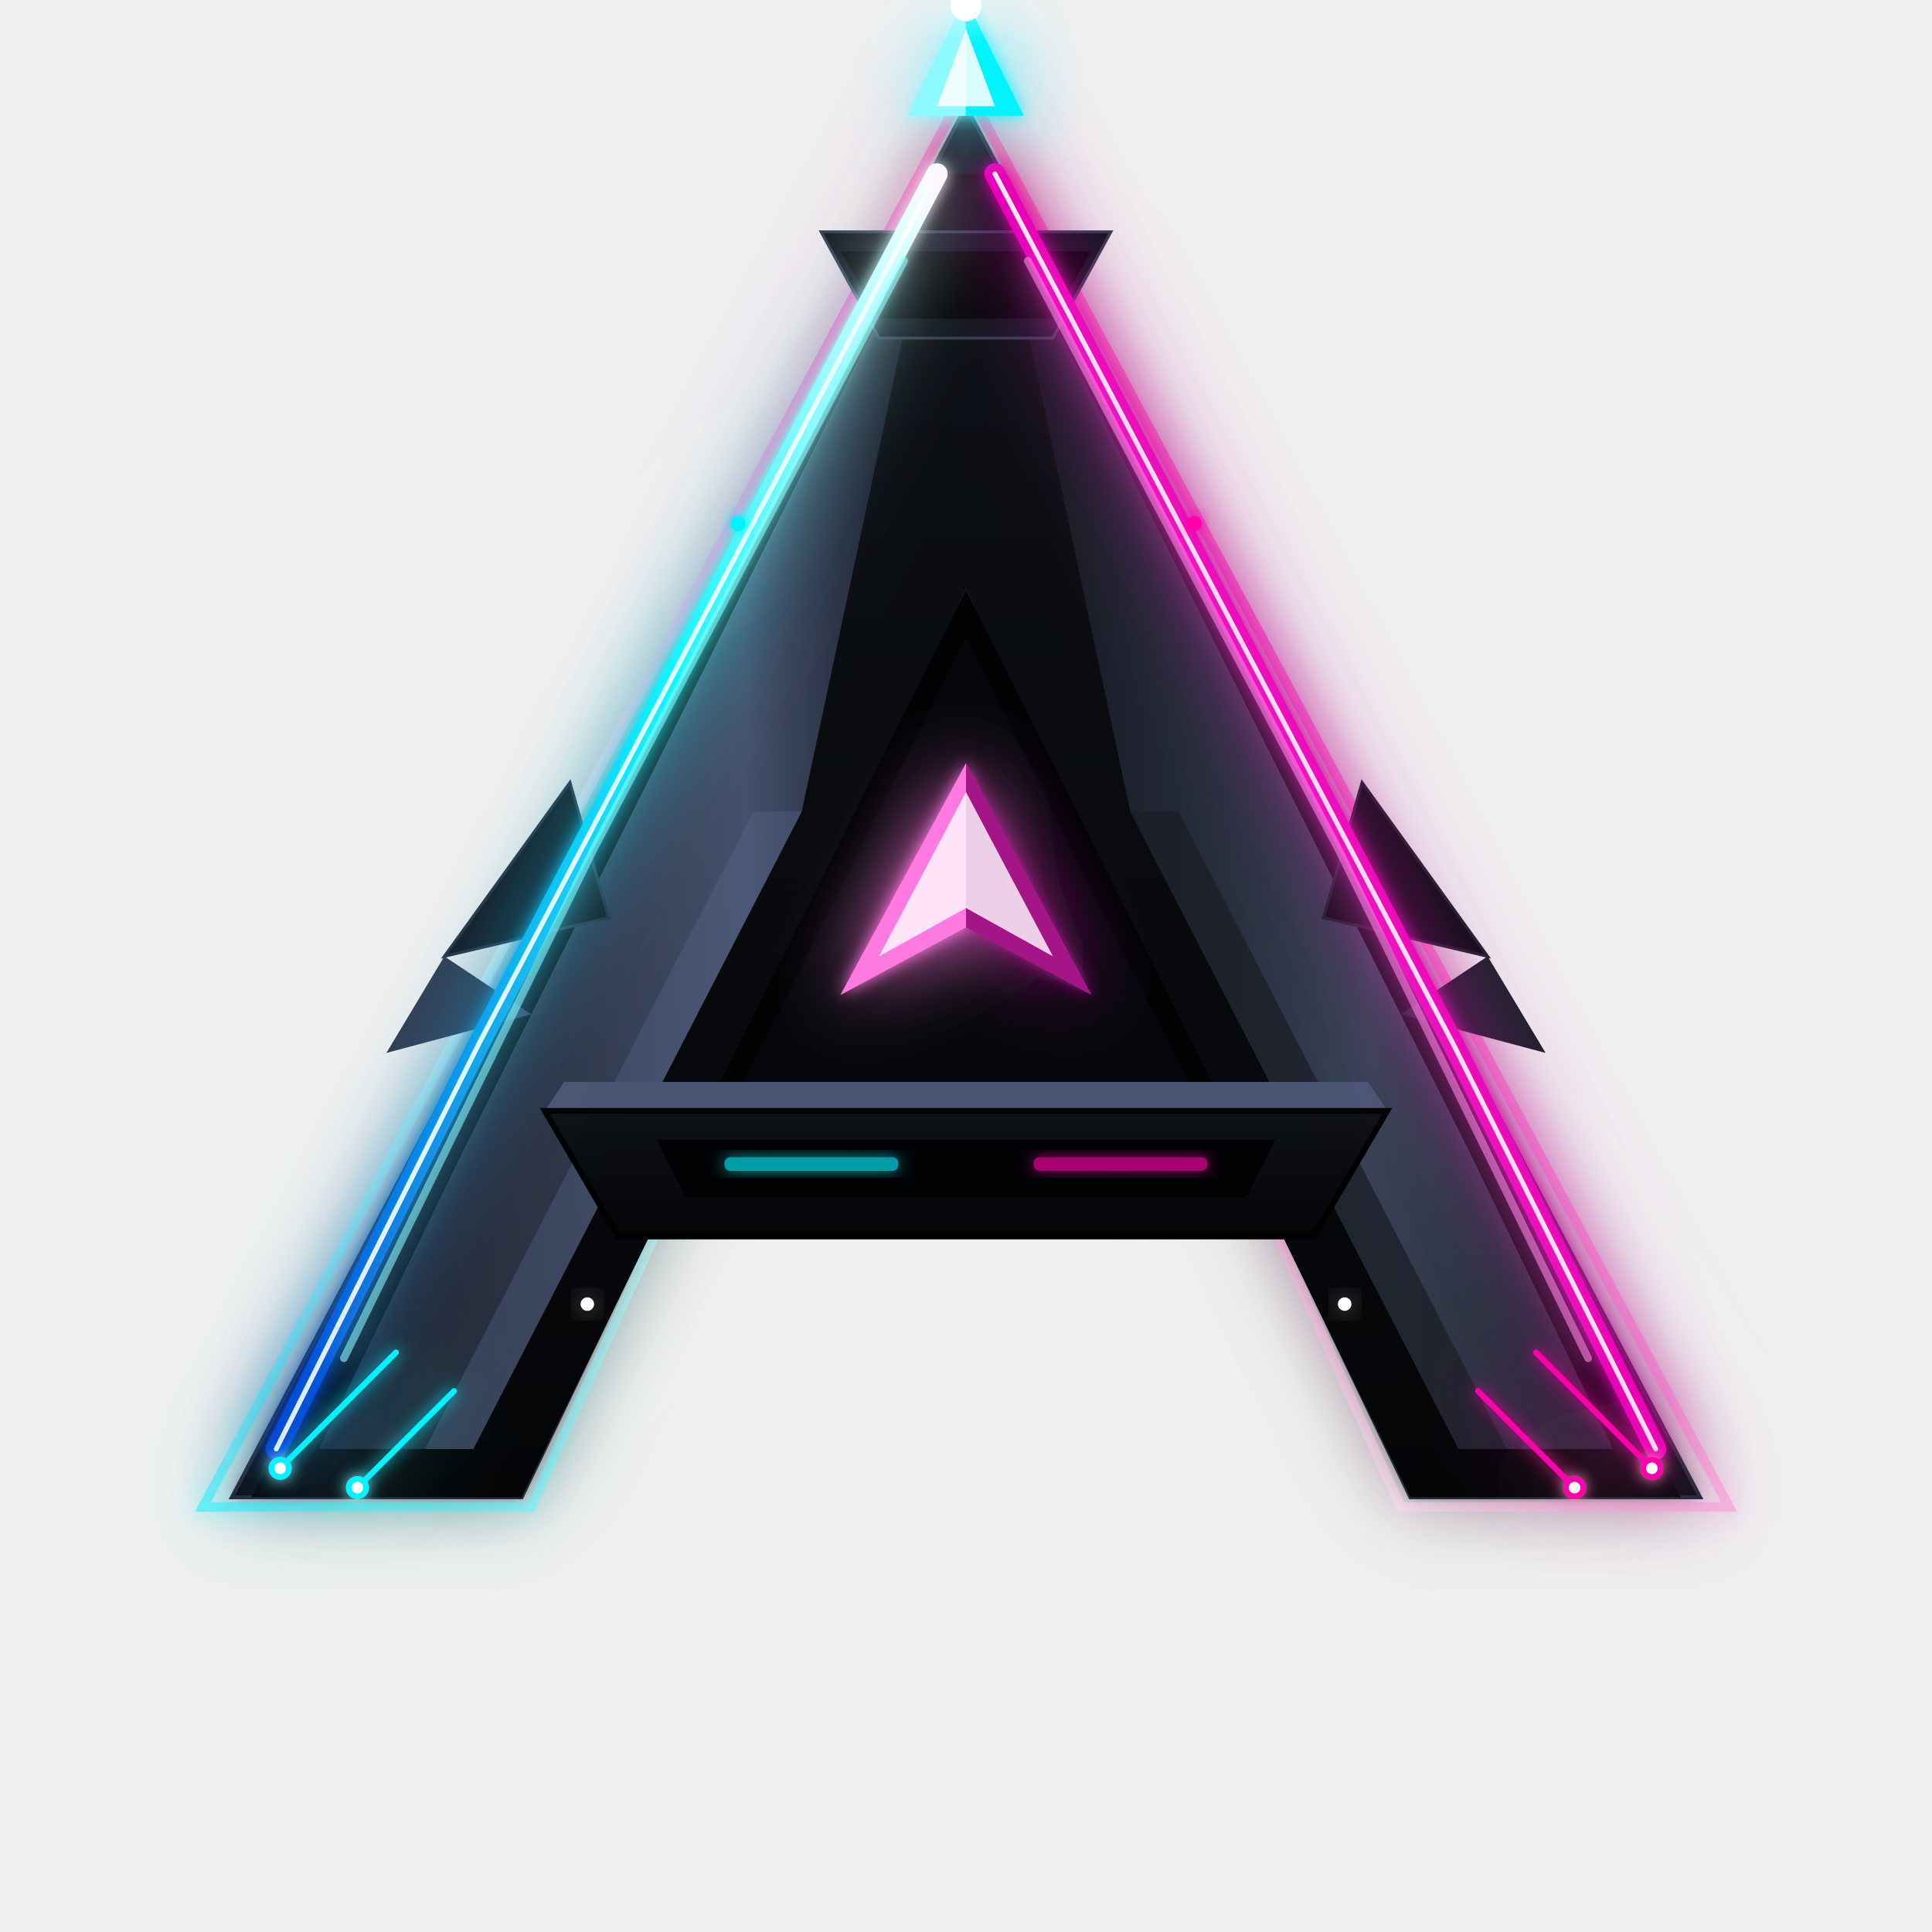
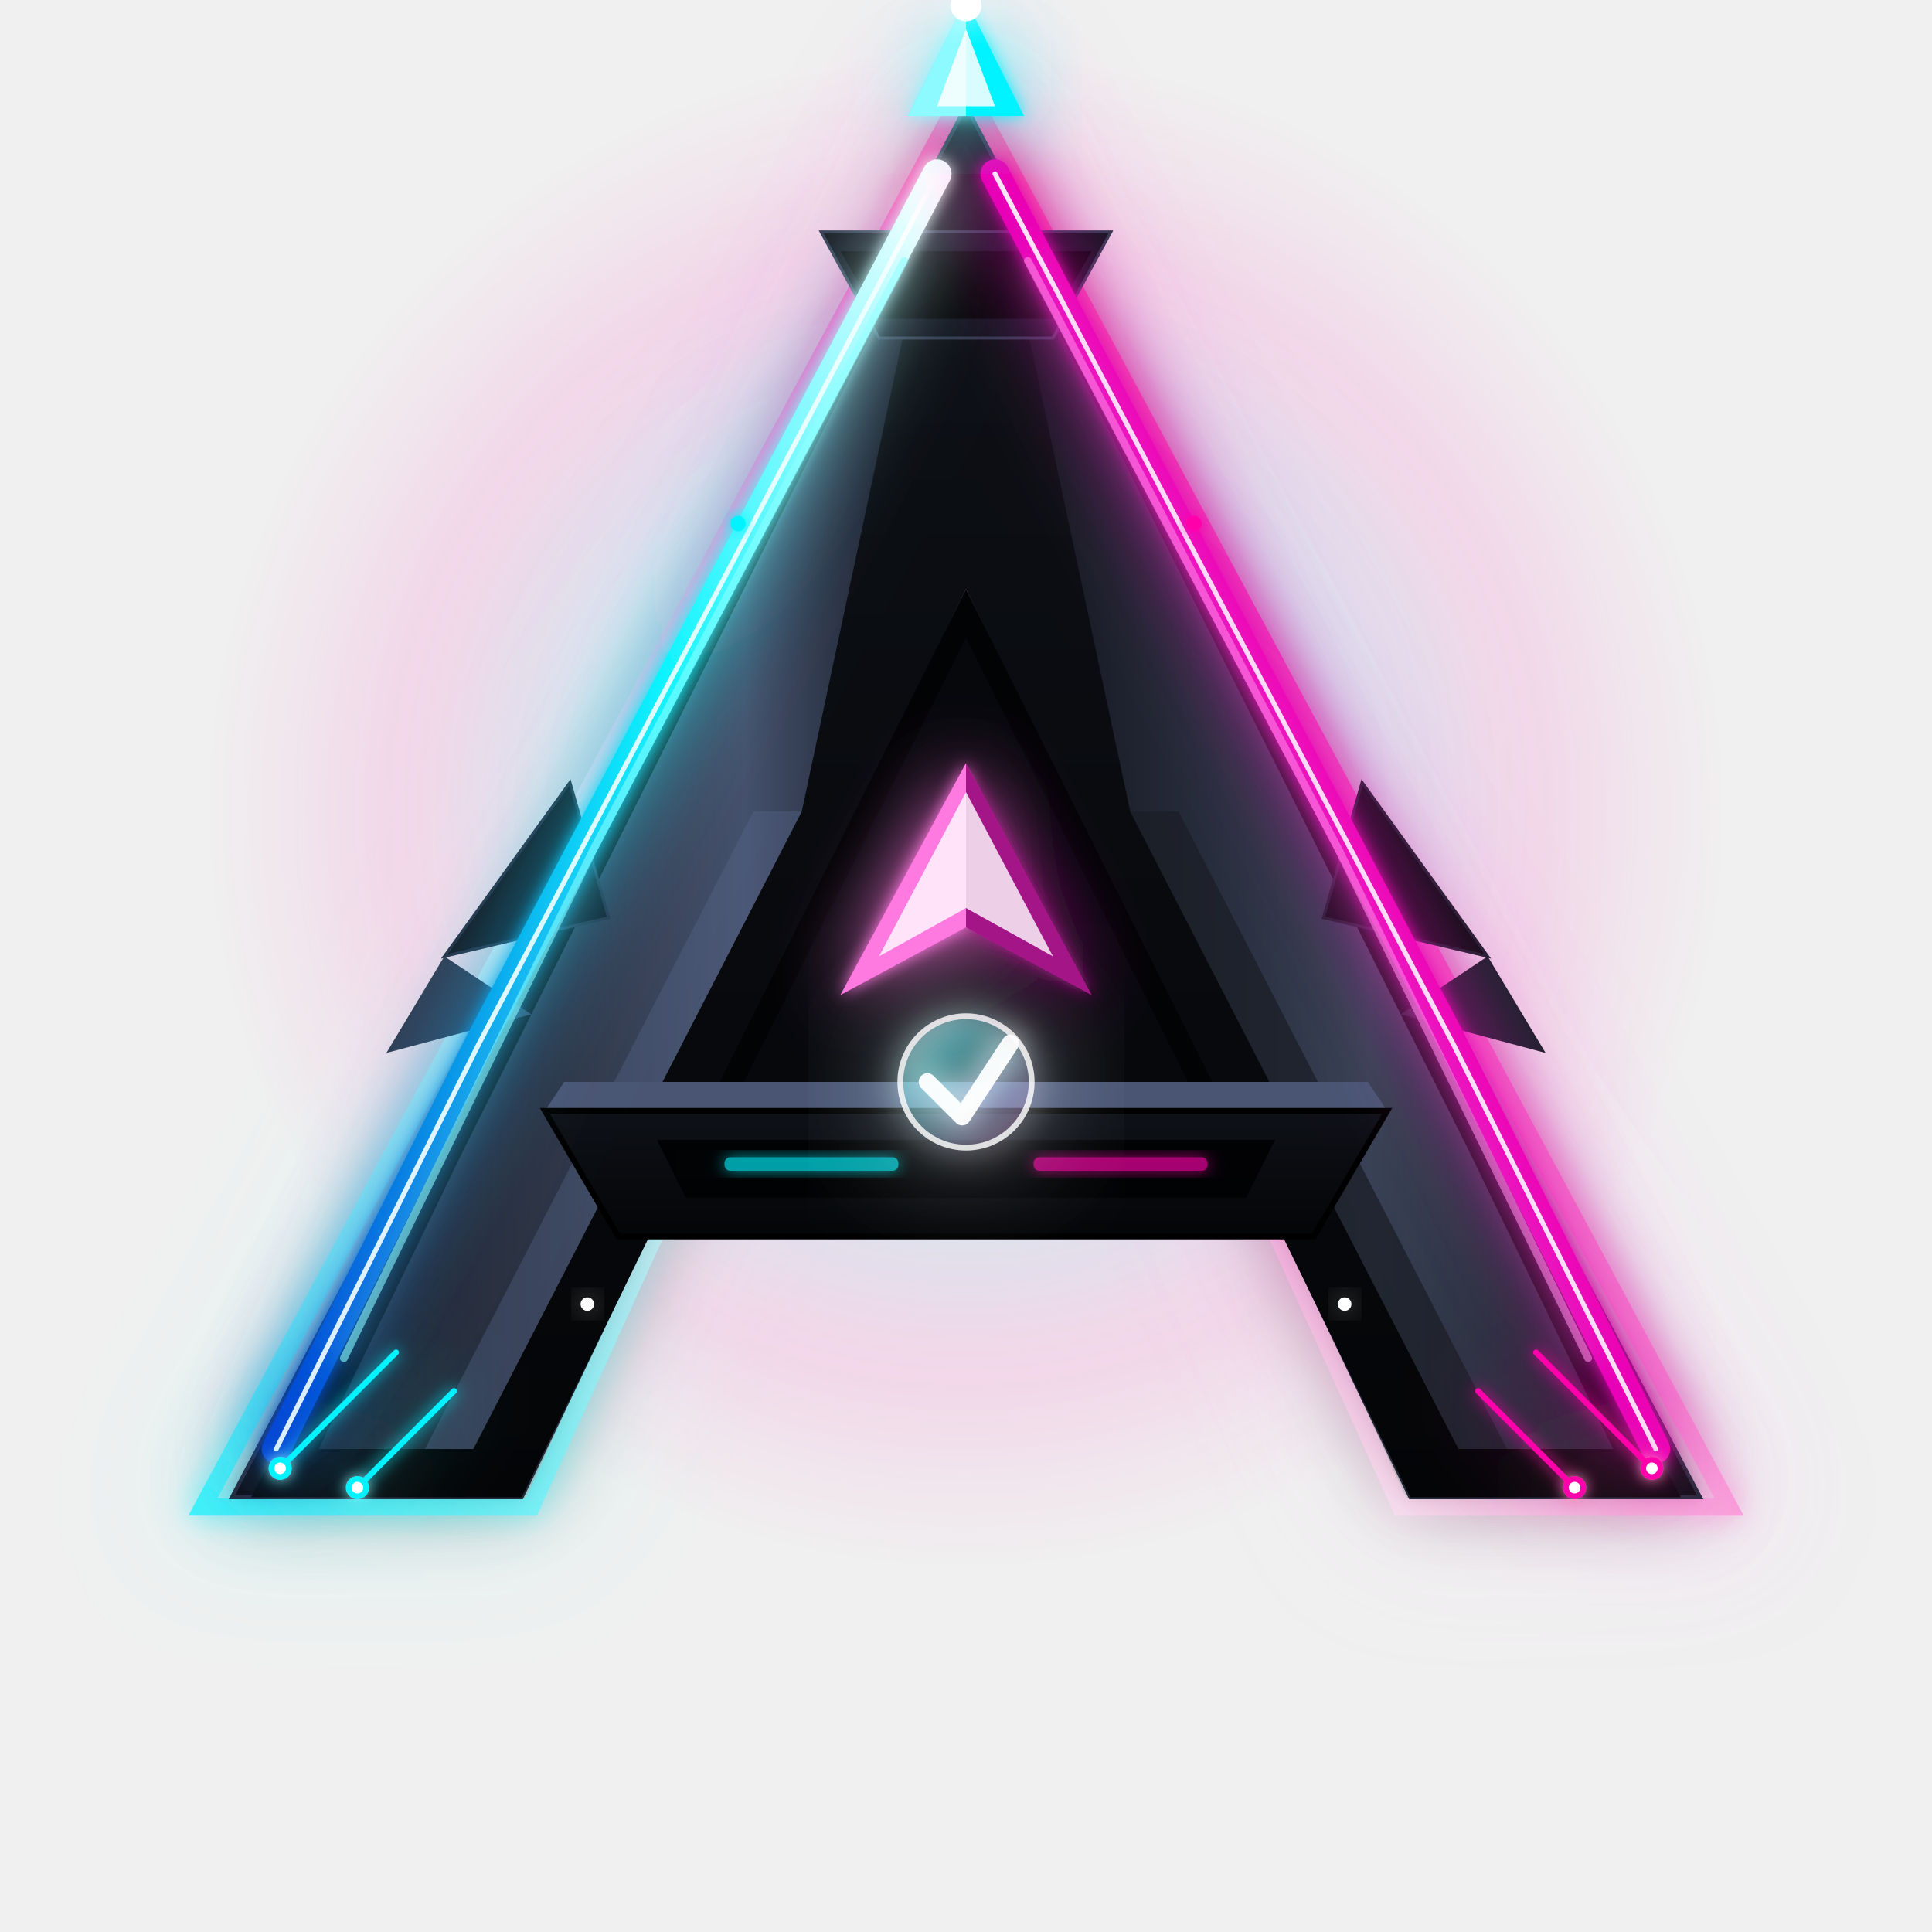
- <svg xmlns="http://www.w3.org/2000/svg" viewBox="0 0 1000 1000" width="160" height="160">
+ <svg xmlns="http://www.w3.org/2000/svg" viewBox="0 0 1000 1000" width="160" height="160" role="img" aria-labelledby="augmentLogoTitle augmentLogoDesc">
  <defs>
    <filter id="neonCyan" x="-50%" y="-50%" width="200%" height="200%">
      <feGaussianBlur stdDeviation="4" result="tight" />
      <feGaussianBlur stdDeviation="20" result="wide" />
      <feMerge>
        <feMergeNode in="wide" />
        <feMergeNode in="tight" />
        <feMergeNode in="SourceGraphic" />
      </feMerge>
    </filter>
    <filter id="neonMagenta" x="-50%" y="-50%" width="200%" height="200%">
      <feGaussianBlur stdDeviation="4" result="tight" />
      <feGaussianBlur stdDeviation="20" result="wide" />
      <feMerge>
        <feMergeNode in="wide" />
        <feMergeNode in="tight" />
        <feMergeNode in="SourceGraphic" />
      </feMerge>
    </filter>
    <linearGradient id="metalLeft" x1="0%" y1="0%" x2="100%" y2="0%">
      <stop offset="0%" stop-color="#1a1e29" />
      <stop offset="40%" stop-color="#2d3547" />
      <stop offset="70%" stop-color="#44506b" />
      <stop offset="100%" stop-color="#141721" />
    </linearGradient>
    <linearGradient id="metalRight" x1="0%" y1="0%" x2="100%" y2="0%">
      <stop offset="0%" stop-color="#11131a" />
      <stop offset="30%" stop-color="#242a38" />
      <stop offset="60%" stop-color="#374154" />
      <stop offset="100%" stop-color="#1b1f29" />
    </linearGradient>
    <linearGradient id="darkBase" x1="0%" y1="0%" x2="0%" y2="100%">
      <stop offset="0%" stop-color="#0e1117" />
      <stop offset="100%" stop-color="#040507" />
    </linearGradient>
    <linearGradient id="cyanCore" x1="0%" y1="100%" x2="100%" y2="0%">
      <stop offset="0%" stop-color="#003cd2" />
      <stop offset="60%" stop-color="#00f3ff" />
      <stop offset="100%" stop-color="#ffffff" />
    </linearGradient>
    <linearGradient id="magentaCore" x1="0%" y1="100%" x2="100%" y2="0%">
      <stop offset="0%" stop-color="#7700ee" />
      <stop offset="60%" stop-color="#ff00aa" />
      <stop offset="100%" stop-color="#ffffff" />
    </linearGradient>
    <linearGradient id="prismEdge" x1="0%" y1="100%" x2="100%" y2="0%">
      <stop offset="0%" stop-color="#00f3ff" />
      <stop offset="34%" stop-color="#ffffff" />
      <stop offset="66%" stop-color="#ff00aa" />
      <stop offset="100%" stop-color="#ffd166" />
    </linearGradient>
    <filter id="hotBloom" x="-70%" y="-70%" width="240%" height="240%">
      <feGaussianBlur stdDeviation="8" result="tight" />
      <feGaussianBlur stdDeviation="32" result="wide" />
      <feColorMatrix in="wide" type="matrix" values="1 0 0 0 0.12  0 1 0 0 0.04  0 0 1 0 0.28  0 0 0 1.2 0" result="tinted" />
      <feMerge>
        <feMergeNode in="tinted" />
        <feMergeNode in="tight" />
        <feMergeNode in="SourceGraphic" />
      </feMerge>
    </filter>
+     <radialGradient id="coreGlow" cx="50%" cy="48%" r="48%">
+       <stop offset="0%" stop-color="#ffffff" stop-opacity="0.4" />
+       <stop offset="42%" stop-color="#00f3ff" stop-opacity="0.18" />
+       <stop offset="74%" stop-color="#ff00aa" stop-opacity="0.12" />
+       <stop offset="100%" stop-color="#ff00aa" stop-opacity="0" />
+     </radialGradient>
+     <linearGradient id="nodeGlass" x1="0%" y1="0%" x2="100%" y2="100%">
+       <stop offset="0%" stop-color="#ffffff" stop-opacity="0.58" />
+       <stop offset="45%" stop-color="#00f3ff" stop-opacity="0.24" />
+       <stop offset="100%" stop-color="#ff00aa" stop-opacity="0.22" />
+     </linearGradient>
    <style>
      .electric-line { animation: pulse 2.6s ease-in-out infinite; }
      .spark { animation: twinkle 3.4s ease-in-out infinite; transform-origin: center; }
+       .signal-node { animation: nodePulse 4.2s ease-in-out infinite; transform-origin: center; }
      @keyframes pulse {
        0%, 100% { opacity: 0.76; stroke-width: 9; }
        50% { opacity: 1; stroke-width: 13; }
      }
      @keyframes twinkle {
        0%, 100% { opacity: 0.28; transform: scale(0.75); }
        50% { opacity: 1; transform: scale(1.2); }
      }
+       @keyframes nodePulse {
+         0%, 100% { opacity: 0.58; transform: scale(0.96); }
+         50% { opacity: 0.92; transform: scale(1.04); }
+       }
    </style>
  </defs>
  <g transform="translate(0, -15)">
+     <circle cx="500" cy="450" r="410" fill="url(#coreGlow)" opacity="0.88" />
    <polygon points="500,70 880,790 730,790 500,310 270,790 120,790" fill="#000000" opacity="0.5" filter="url(#neonCyan)" />
-     <polygon points="500,60 895,795 725,795 500,300 275,795 105,795" fill="none" stroke="url(#prismEdge)" stroke-width="5" opacity="0.55" filter="url(#hotBloom)" />
+     <polygon points="500,60 895,795 725,795 500,300 275,795 105,795" fill="none" stroke="url(#prismEdge)" stroke-width="9" opacity="0.72" filter="url(#hotBloom)" />
    <polygon points="500,70 880,790 730,790 500,310 270,790 120,790" fill="#0c0e14" stroke="#232a3a" stroke-width="2" />
    <polygon points="500,90 500,320 270,790 130,790" fill="url(#darkBase)" />
    <polygon points="480,130 420,250 240,610 165,765 245,765 415,435" fill="url(#metalLeft)" />
    <polygon points="415,435 245,765 220,765 390,435" fill="#59688c" opacity="0.35" />
    <polygon points="500,90 500,320 730,790 870,790" fill="url(#darkBase)" />
    <polygon points="520,130 580,250 760,610 835,765 755,765 585,435" fill="url(#metalRight)" />
    <polygon points="585,435 755,765 780,765 610,435" fill="#191d26" opacity="0.75" />
    <polygon points="500,320 660,640 340,640" fill="#020305" />
    <polygon points="500,345 635,615 365,615" fill="#06080c" />
    <polygon points="292,575 708,575 718,590 282,590" fill="#495573" />
    <polygon points="282,590 718,590 680,655 320,655" fill="url(#darkBase)" stroke="#000000" stroke-width="3" />
    <polygon points="340,605 660,605 645,635 355,635" fill="#010204" />
    <rect x="375" y="614" width="90" height="7" rx="3" fill="#00f3ff" opacity="0.65" filter="url(#neonCyan)" />
    <rect x="535" y="614" width="90" height="7" rx="3" fill="#ff00aa" opacity="0.65" filter="url(#neonMagenta)" />
+     <g class="signal-node" filter="url(#hotBloom)">
+       <circle cx="500" cy="575" r="34" fill="url(#nodeGlass)" stroke="#ffffff" stroke-width="3" opacity="0.82" />
+       <path d="M 480,575 L 498,593 L 523,555" fill="none" stroke="#ffffff" stroke-width="9" stroke-linecap="round" stroke-linejoin="round" opacity="0.95" />
+     </g>
    <polygon points="230,510 295,420 315,490" fill="#151921" stroke="#293042" stroke-width="1.5" />
    <polygon points="230,510 200,560 275,540" fill="#323b50" />
    <polygon points="770,510 705,420 685,490" fill="#0b0d12" stroke="#1c202b" stroke-width="1.5" />
    <polygon points="770,510 800,560 725,540" fill="#1c202b" />
    <polygon points="425,135 575,135 545,190 455,190" fill="#11141e" stroke="#323b50" stroke-width="1.5" />
    <polygon points="435,145 565,145 545,180 455,180" fill="#040507" />
    <line x1="440" y1="160" x2="475" y2="160" stroke="#00f3ff" stroke-width="3.5" stroke-linecap="round" filter="url(#neonCyan)" />
    <line x1="560" y1="160" x2="525" y2="160" stroke="#ff00aa" stroke-width="3.5" stroke-linecap="round" filter="url(#neonMagenta)" />
-     <path class="electric-line" d="M 485,105 L 248,555 L 143,765" fill="none" stroke="url(#cyanCore)" stroke-width="11" stroke-linecap="round" filter="url(#neonCyan)" />
+     <path class="electric-line" d="M 485,105 L 248,555 L 143,765" fill="none" stroke="url(#cyanCore)" stroke-width="15" stroke-linecap="round" filter="url(#neonCyan)" />
    <path d="M 485,105 L 248,555 L 143,765" fill="none" stroke="#ffffff" stroke-width="2.5" stroke-linecap="round" opacity="0.9" />
    <path d="M 468,150 L 307,455 L 178,718" fill="none" stroke="#8fffff" stroke-width="4" stroke-linecap="round" opacity="0.62" filter="url(#hotBloom)" />
-     <path class="electric-line" d="M 515,105 L 752,555 L 857,765" fill="none" stroke="url(#magentaCore)" stroke-width="11" stroke-linecap="round" filter="url(#neonMagenta)" />
+     <path class="electric-line" d="M 515,105 L 752,555 L 857,765" fill="none" stroke="url(#magentaCore)" stroke-width="15" stroke-linecap="round" filter="url(#neonMagenta)" />
    <path d="M 515,105 L 752,555 L 857,765" fill="none" stroke="#ffffff" stroke-width="2.5" stroke-linecap="round" opacity="0.9" />
    <path d="M 532,150 L 693,455 L 822,718" fill="none" stroke="#ff8be8" stroke-width="4" stroke-linecap="round" opacity="0.62" filter="url(#hotBloom)" />
    <g filter="url(#neonMagenta)">
      <polygon points="500,410 565,530 500,495 435,530" fill="#ff21cc" />
      <polygon points="500,410 500,495 435,530" fill="#ffffff" opacity="0.4" />
      <polygon points="500,410 565,530 500,495" fill="#1b0021" opacity="0.4" />
    </g>
    <polygon points="500,425 545,510 500,485 455,510" fill="#ffffff" opacity="0.8" />
    <g filter="url(#neonCyan)">
      <polygon points="500,15 530,75 470,75" fill="#00f3ff" />
      <polygon points="500,15 500,75 470,75" fill="#ffffff" opacity="0.55" />
    </g>
    <polygon points="500,30 515,70 485,70" fill="#ffffff" opacity="0.85" />
    <circle class="spark" cx="500" cy="18" r="8" fill="#ffffff" filter="url(#hotBloom)" />
    <circle class="spark" cx="382" cy="286" r="4" fill="#00f3ff" filter="url(#neonCyan)" />
    <circle class="spark" cx="618" cy="286" r="4" fill="#ff00aa" filter="url(#neonMagenta)" />
    <circle class="spark" cx="304" cy="690" r="3.5" fill="#ffffff" filter="url(#hotBloom)" />
    <circle class="spark" cx="696" cy="690" r="3.5" fill="#ffffff" filter="url(#hotBloom)" />
    <g fill="none" stroke="#00f3ff" stroke-width="3" stroke-linecap="round" filter="url(#neonCyan)">
      <path d="M 205,715 L 145,775 M 235,735 L 185,785" />
      <circle cx="145" cy="775" r="4.5" fill="#ffffff" />
      <circle cx="185" cy="785" r="4.5" fill="#ffffff" />
    </g>
    <g fill="none" stroke="#ff00aa" stroke-width="3" stroke-linecap="round" filter="url(#neonMagenta)">
      <path d="M 795,715 L 855,775 M 765,735 L 815,785" />
      <circle cx="855" cy="775" r="4.5" fill="#ffffff" />
      <circle cx="815" cy="785" r="4.5" fill="#ffffff" />
    </g>
  </g>
</svg>
